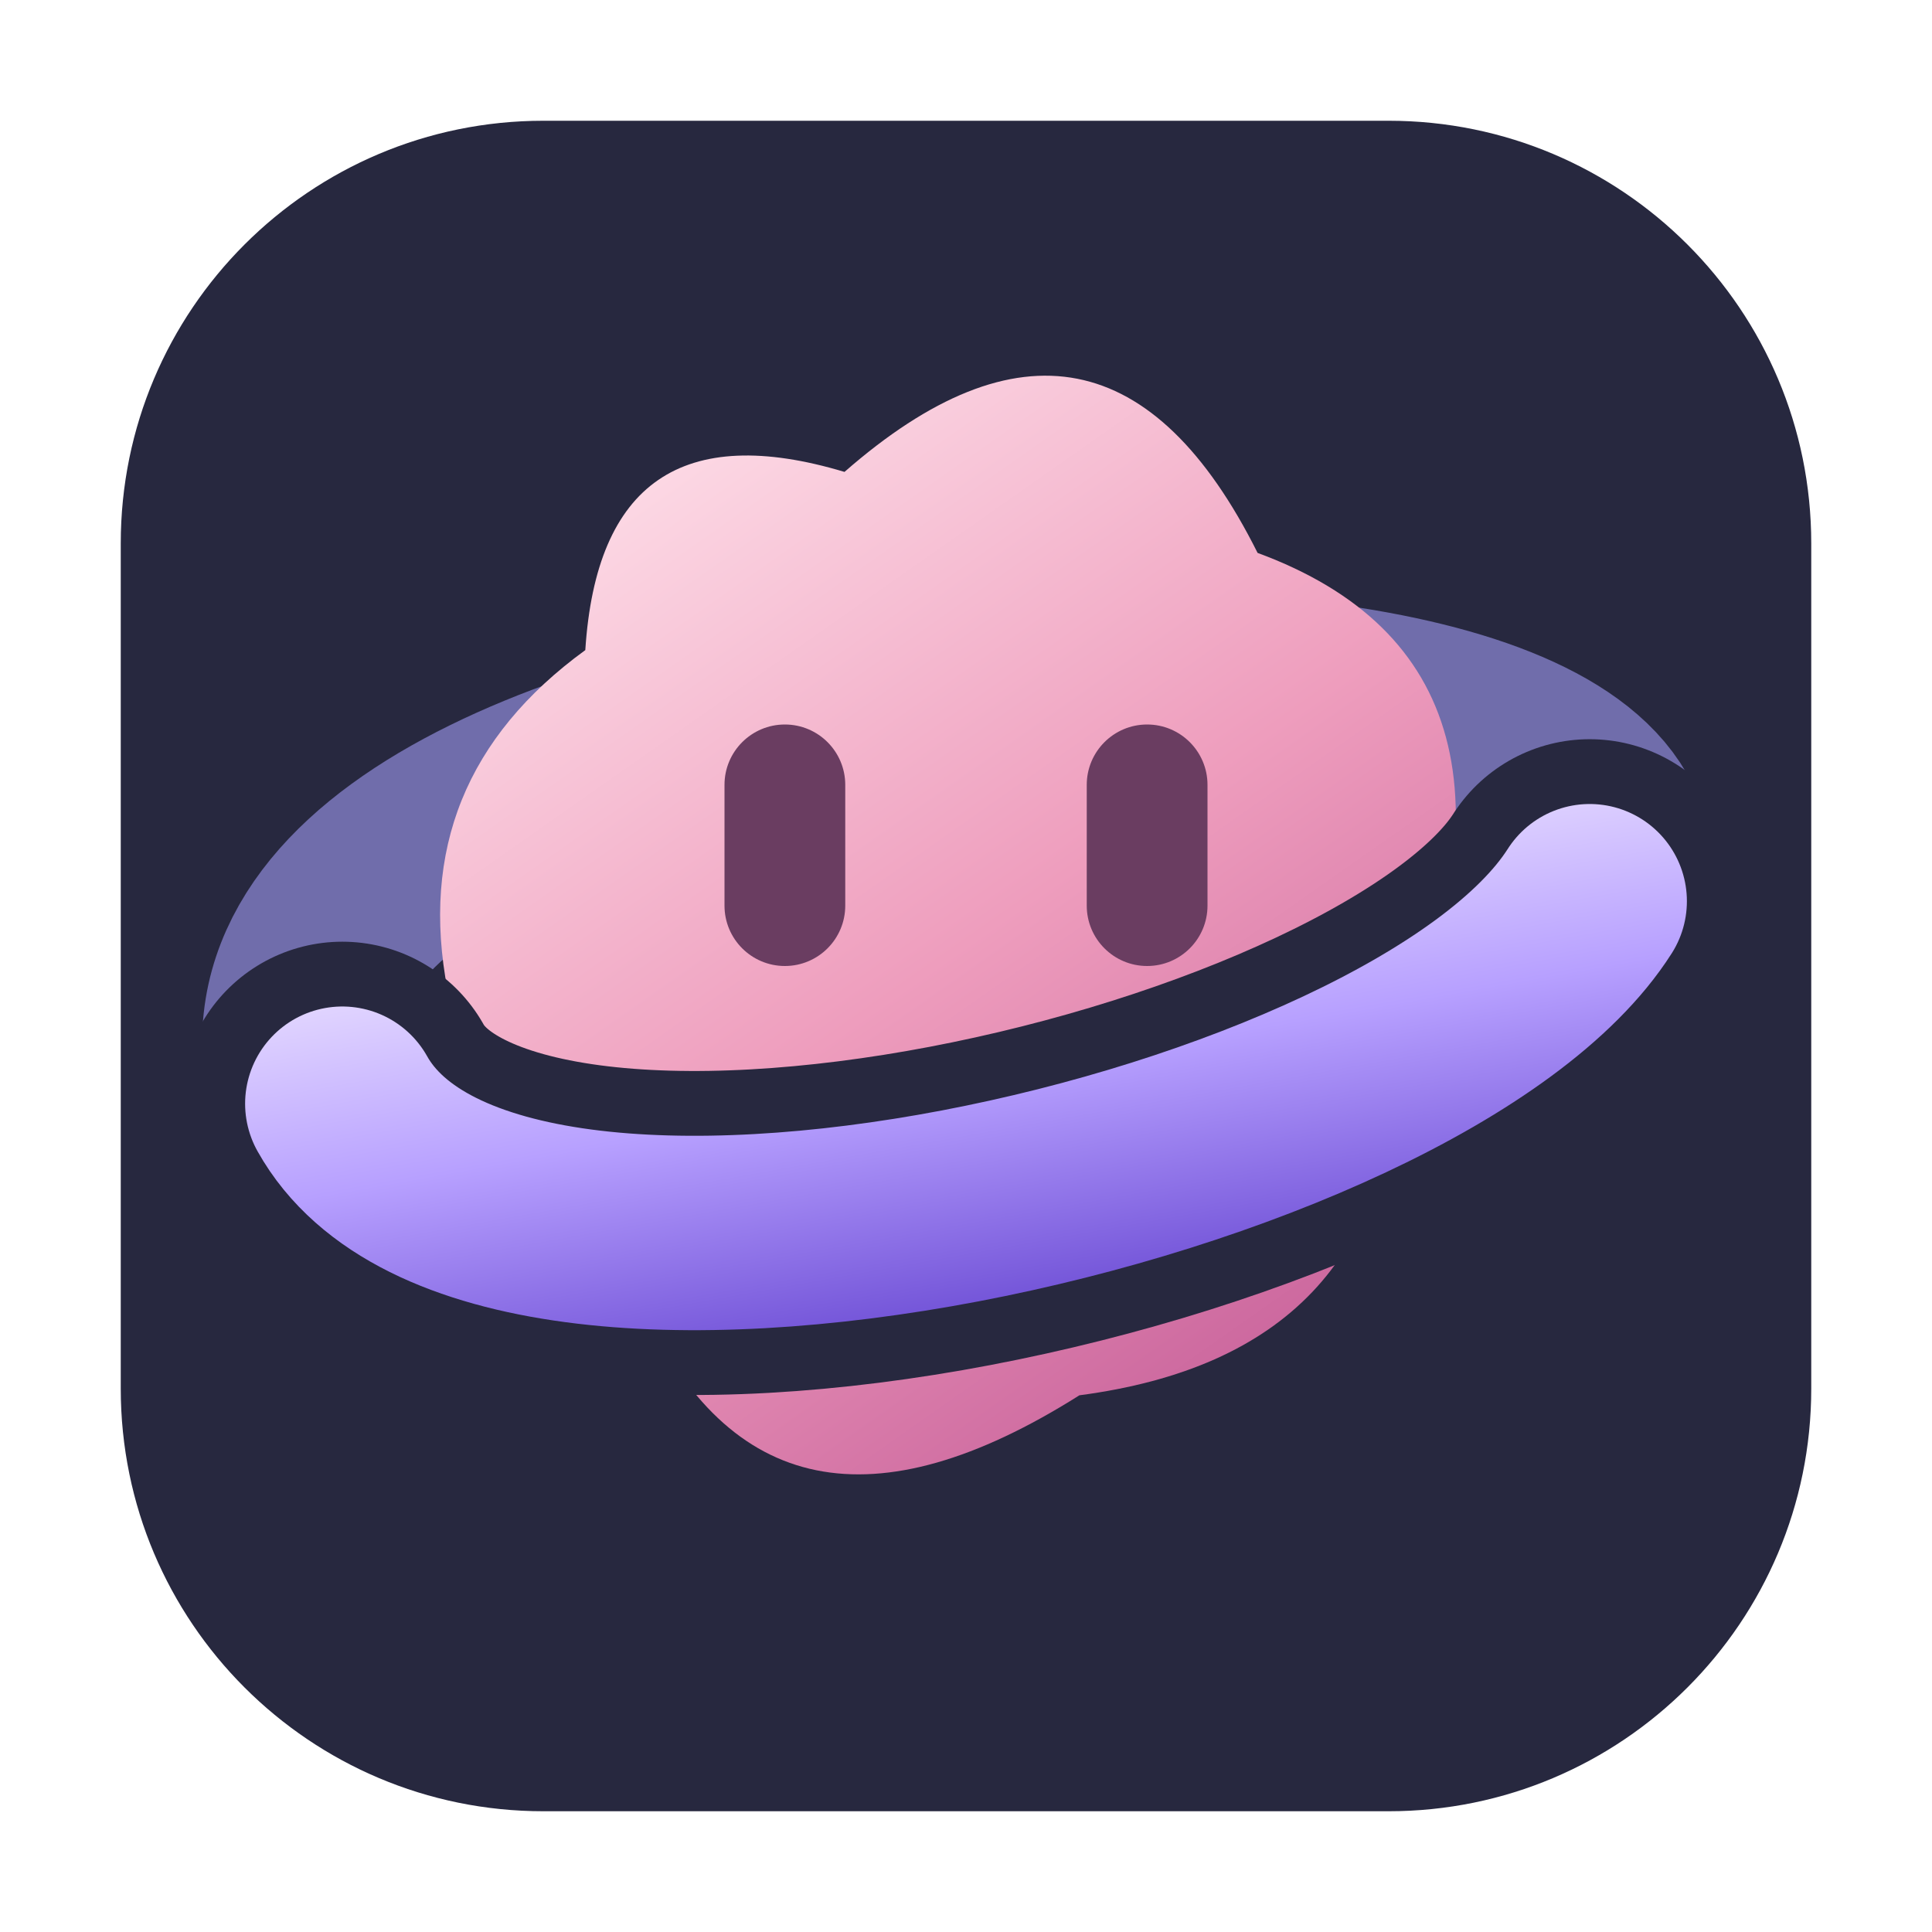
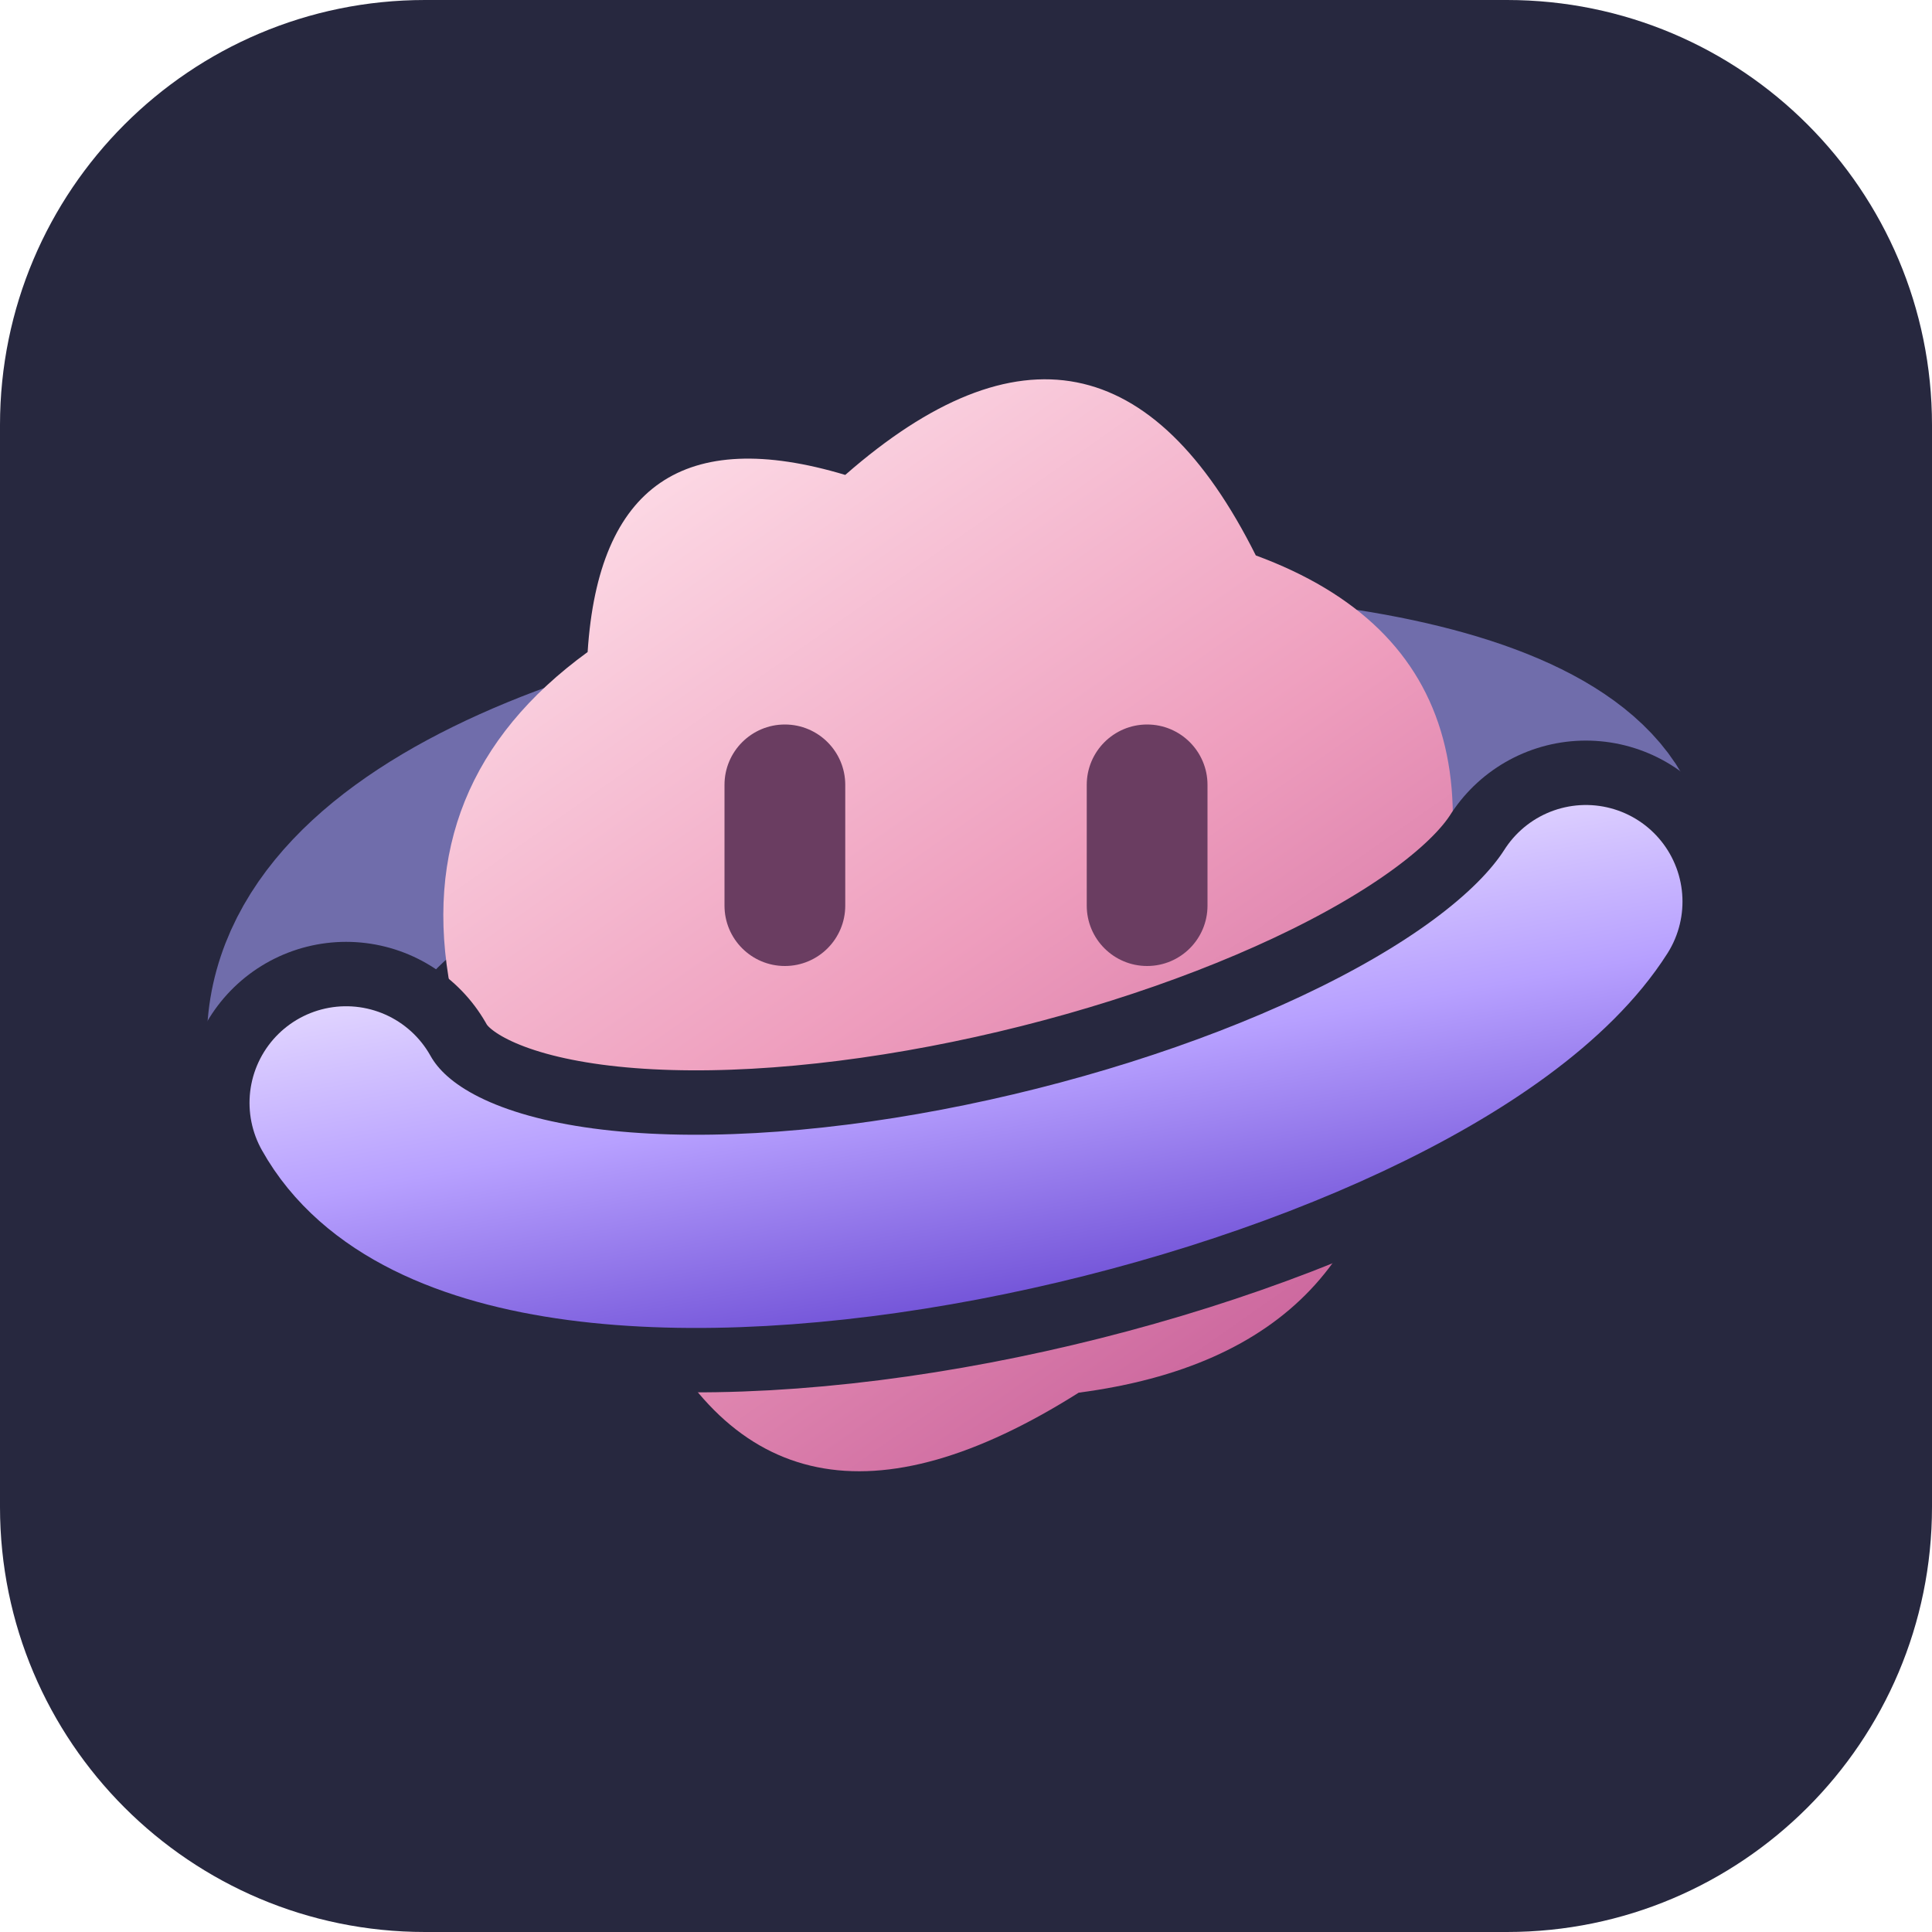
<svg xmlns="http://www.w3.org/2000/svg" width="16" height="16" viewBox="0 0 16 16">
  <defs>
    <linearGradient id="pink" x1="82.3" y1="55.1" x2="174.7" y2="186.8" gradientUnits="userSpaceOnUse">
      <stop stop-color="#FFE4EC" />
      <stop offset="0.52" stop-color="#EE9DBD" />
      <stop offset="1" stop-color="#C45B97" />
    </linearGradient>
    <linearGradient id="lilac" x1="78.7" y1="120" x2="89" y2="177.5" gradientUnits="userSpaceOnUse">
      <stop stop-color="#EEE5FF" />
      <stop offset="0.52" stop-color="#B7A0FF" />
      <stop offset="1" stop-color="#7354D8" />
    </linearGradient>
  </defs>
-   <rect x="1" y="1" width="14" height="14" rx="3.5" fill="#27283F" />
-   <g transform="translate(8 8) scale(0.06708) translate(-128 -128)">
+   <rect width="16" height="16" rx="3.52" fill="#27283F" />
+   <g transform="translate(8 8) scale(0.06667) translate(-128 -128)">
    <path d="M49 150C20 93 191 78 207 111" stroke="#706DAB" stroke-width="24" stroke-linecap="round" fill="none" />
    <path d="M81 89C82.333 68.333 93 61 113 67C134.333 48.333 151.333 51.667 164 77C189.333 86.333 195 107.333 181 140C180.333 164 167.333 177.667 142 181C116.667 197 98.667 193.333 88 170C60.667 166 52.667 153 64 131C60.667 113.667 66.333 99.667 81 89Z" fill="url(#pink)" />
    <path d="M51 145C70 179 184 153 205 120" stroke="#27283F" stroke-width="40" stroke-linecap="round" fill="none" />
    <path d="M51 145C70 179 184 153 205 120" stroke="url(#lilac)" stroke-width="24" stroke-linecap="round" fill="none" />
  </g>
  <rect x="6" y="6" width="1" height="2" rx="0.5" fill="#6A3D61" />
  <rect x="9" y="6" width="1" height="2" rx="0.5" fill="#6A3D61" />
</svg>
